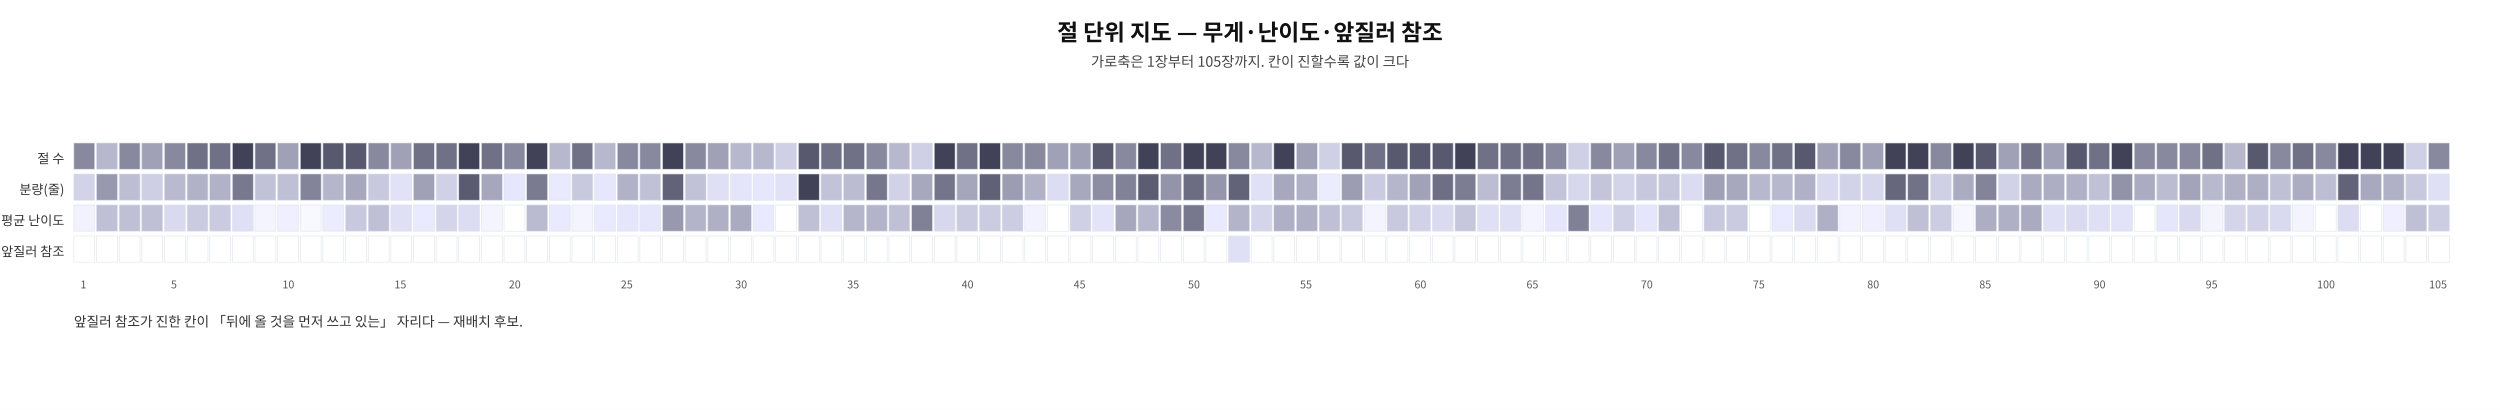
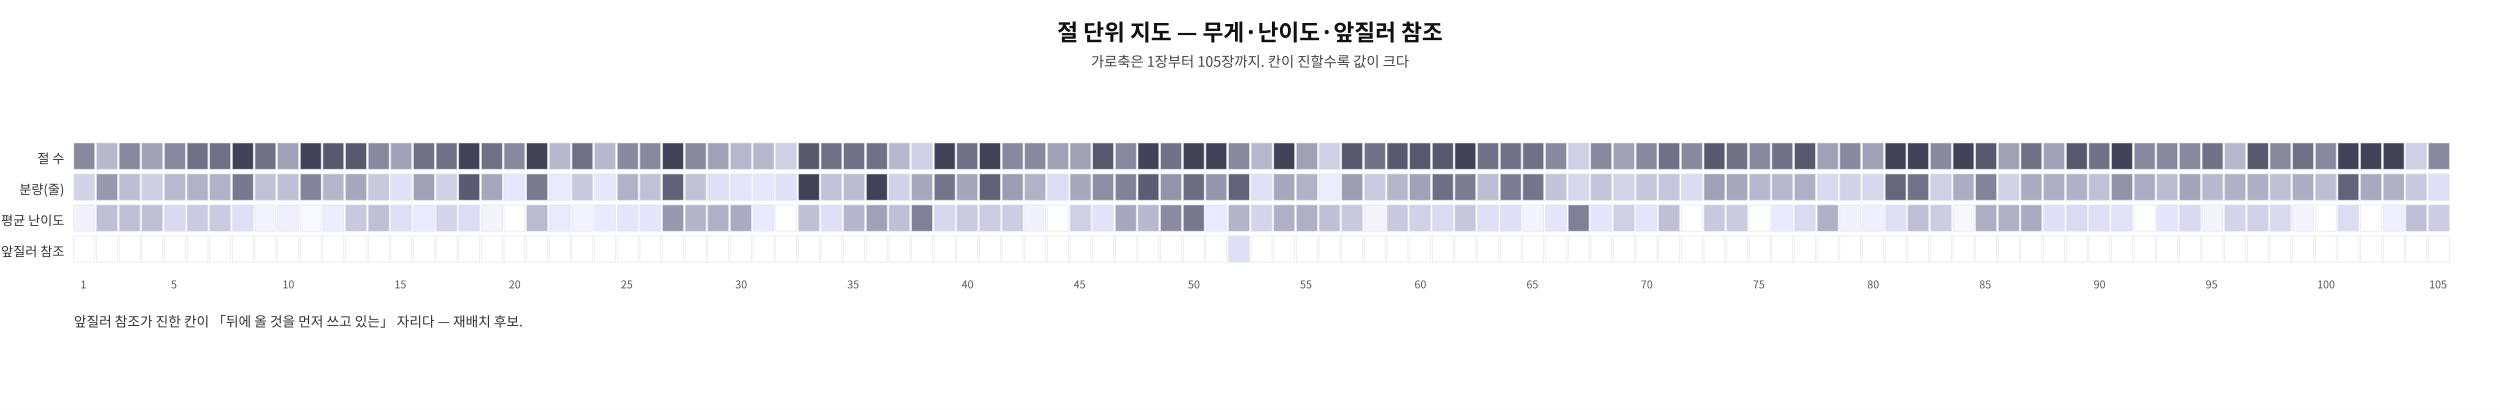
<svg xmlns="http://www.w3.org/2000/svg" viewBox="0 0 2098 344" width="2098" height="344" font-family="Noto Sans CJK KR, Noto Sans, sans-serif">
  <rect width="2098" height="344" fill="#fff" />
  <text x="1049.0" y="34" font-size="19" font-weight="bold" text-anchor="middle" fill="#111">절 단위 지도 — 무게·난이도·앞질러 참조</text>
  <text x="1049.0" y="56" font-size="12" text-anchor="middle" fill="#444">가로축은 1장부터 105장까지. 칸이 진할수록 값이 크다</text>
  <text x="54" y="137" font-size="11" text-anchor="end" fill="#333">절 수</text>
  <rect x="62" y="120" width="17.5" height="22" fill="rgb(136,136,158)" stroke="#dde3ea" stroke-width="0.5" />
  <rect x="81" y="120" width="17.5" height="22" fill="rgb(183,183,205)" stroke="#dde3ea" stroke-width="0.5" />
  <rect x="100" y="120" width="17.5" height="22" fill="rgb(136,136,158)" stroke="#dde3ea" stroke-width="0.5" />
  <rect x="119" y="120" width="17.5" height="22" fill="rgb(160,160,182)" stroke="#dde3ea" stroke-width="0.5" />
  <rect x="138" y="120" width="17.5" height="22" fill="rgb(136,136,158)" stroke="#dde3ea" stroke-width="0.5" />
  <rect x="157" y="120" width="17.5" height="22" fill="rgb(112,112,134)" stroke="#dde3ea" stroke-width="0.5" />
  <rect x="176" y="120" width="17.5" height="22" fill="rgb(112,112,134)" stroke="#dde3ea" stroke-width="0.5" />
  <rect x="195" y="120" width="17.5" height="22" fill="rgb(65,65,87)" stroke="#dde3ea" stroke-width="0.5" />
  <rect x="214" y="120" width="17.5" height="22" fill="rgb(112,112,134)" stroke="#dde3ea" stroke-width="0.5" />
  <rect x="233" y="120" width="17.5" height="22" fill="rgb(160,160,182)" stroke="#dde3ea" stroke-width="0.5" />
  <rect x="252" y="120" width="17.5" height="22" fill="rgb(65,65,87)" stroke="#dde3ea" stroke-width="0.5" />
  <rect x="271" y="120" width="17.5" height="22" fill="rgb(88,88,110)" stroke="#dde3ea" stroke-width="0.5" />
  <rect x="290" y="120" width="17.5" height="22" fill="rgb(88,88,110)" stroke="#dde3ea" stroke-width="0.5" />
  <rect x="309" y="120" width="17.5" height="22" fill="rgb(136,136,158)" stroke="#dde3ea" stroke-width="0.5" />
  <rect x="328" y="120" width="17.5" height="22" fill="rgb(160,160,182)" stroke="#dde3ea" stroke-width="0.5" />
  <rect x="347" y="120" width="17.5" height="22" fill="rgb(112,112,134)" stroke="#dde3ea" stroke-width="0.5" />
  <rect x="366" y="120" width="17.5" height="22" fill="rgb(112,112,134)" stroke="#dde3ea" stroke-width="0.5" />
  <rect x="385" y="120" width="17.5" height="22" fill="rgb(65,65,87)" stroke="#dde3ea" stroke-width="0.5" />
  <rect x="404" y="120" width="17.5" height="22" fill="rgb(112,112,134)" stroke="#dde3ea" stroke-width="0.5" />
  <rect x="423" y="120" width="17.5" height="22" fill="rgb(136,136,158)" stroke="#dde3ea" stroke-width="0.5" />
  <rect x="442" y="120" width="17.5" height="22" fill="rgb(65,65,87)" stroke="#dde3ea" stroke-width="0.5" />
  <rect x="461" y="120" width="17.5" height="22" fill="rgb(183,183,205)" stroke="#dde3ea" stroke-width="0.5" />
  <rect x="480" y="120" width="17.5" height="22" fill="rgb(112,112,134)" stroke="#dde3ea" stroke-width="0.5" />
  <rect x="499" y="120" width="17.5" height="22" fill="rgb(183,183,205)" stroke="#dde3ea" stroke-width="0.5" />
  <rect x="518" y="120" width="17.5" height="22" fill="rgb(136,136,158)" stroke="#dde3ea" stroke-width="0.5" />
  <rect x="537" y="120" width="17.5" height="22" fill="rgb(136,136,158)" stroke="#dde3ea" stroke-width="0.5" />
  <rect x="556" y="120" width="17.5" height="22" fill="rgb(65,65,87)" stroke="#dde3ea" stroke-width="0.5" />
  <rect x="575" y="120" width="17.5" height="22" fill="rgb(136,136,158)" stroke="#dde3ea" stroke-width="0.5" />
  <rect x="594" y="120" width="17.5" height="22" fill="rgb(160,160,182)" stroke="#dde3ea" stroke-width="0.5" />
  <rect x="613" y="120" width="17.5" height="22" fill="rgb(183,183,205)" stroke="#dde3ea" stroke-width="0.5" />
  <rect x="632" y="120" width="17.5" height="22" fill="rgb(183,183,205)" stroke="#dde3ea" stroke-width="0.5" />
  <rect x="651" y="120" width="17.5" height="22" fill="rgb(207,207,229)" stroke="#dde3ea" stroke-width="0.5" />
  <rect x="670" y="120" width="17.5" height="22" fill="rgb(88,88,110)" stroke="#dde3ea" stroke-width="0.5" />
  <rect x="689" y="120" width="17.5" height="22" fill="rgb(112,112,134)" stroke="#dde3ea" stroke-width="0.5" />
  <rect x="708" y="120" width="17.5" height="22" fill="rgb(112,112,134)" stroke="#dde3ea" stroke-width="0.5" />
-   <rect x="727" y="120" width="17.5" height="22" fill="rgb(136,136,158)" stroke="#dde3ea" stroke-width="0.5" />
+   <rect x="727" y="120" width="17.5" height="22" fill="rgb(112,112,134)" stroke="#dde3ea" stroke-width="0.5" />
  <rect x="746" y="120" width="17.5" height="22" fill="rgb(183,183,205)" stroke="#dde3ea" stroke-width="0.5" />
  <rect x="765" y="120" width="17.5" height="22" fill="rgb(207,207,229)" stroke="#dde3ea" stroke-width="0.5" />
  <rect x="784" y="120" width="17.5" height="22" fill="rgb(65,65,87)" stroke="#dde3ea" stroke-width="0.5" />
  <rect x="803" y="120" width="17.5" height="22" fill="rgb(112,112,134)" stroke="#dde3ea" stroke-width="0.5" />
  <rect x="822" y="120" width="17.5" height="22" fill="rgb(65,65,87)" stroke="#dde3ea" stroke-width="0.5" />
  <rect x="841" y="120" width="17.5" height="22" fill="rgb(136,136,158)" stroke="#dde3ea" stroke-width="0.5" />
  <rect x="860" y="120" width="17.5" height="22" fill="rgb(136,136,158)" stroke="#dde3ea" stroke-width="0.5" />
  <rect x="879" y="120" width="17.5" height="22" fill="rgb(160,160,182)" stroke="#dde3ea" stroke-width="0.5" />
  <rect x="898" y="120" width="17.5" height="22" fill="rgb(160,160,182)" stroke="#dde3ea" stroke-width="0.5" />
  <rect x="917" y="120" width="17.5" height="22" fill="rgb(88,88,110)" stroke="#dde3ea" stroke-width="0.5" />
  <rect x="936" y="120" width="17.5" height="22" fill="rgb(136,136,158)" stroke="#dde3ea" stroke-width="0.5" />
  <rect x="955" y="120" width="17.5" height="22" fill="rgb(65,65,87)" stroke="#dde3ea" stroke-width="0.5" />
  <rect x="974" y="120" width="17.5" height="22" fill="rgb(112,112,134)" stroke="#dde3ea" stroke-width="0.5" />
  <rect x="993" y="120" width="17.5" height="22" fill="rgb(65,65,87)" stroke="#dde3ea" stroke-width="0.5" />
  <rect x="1012" y="120" width="17.5" height="22" fill="rgb(65,65,87)" stroke="#dde3ea" stroke-width="0.5" />
  <rect x="1031" y="120" width="17.5" height="22" fill="rgb(136,136,158)" stroke="#dde3ea" stroke-width="0.5" />
  <rect x="1050" y="120" width="17.5" height="22" fill="rgb(183,183,205)" stroke="#dde3ea" stroke-width="0.5" />
  <rect x="1069" y="120" width="17.5" height="22" fill="rgb(65,65,87)" stroke="#dde3ea" stroke-width="0.5" />
  <rect x="1088" y="120" width="17.5" height="22" fill="rgb(160,160,182)" stroke="#dde3ea" stroke-width="0.5" />
  <rect x="1107" y="120" width="17.5" height="22" fill="rgb(207,207,229)" stroke="#dde3ea" stroke-width="0.5" />
  <rect x="1126" y="120" width="17.5" height="22" fill="rgb(88,88,110)" stroke="#dde3ea" stroke-width="0.5" />
  <rect x="1145" y="120" width="17.5" height="22" fill="rgb(112,112,134)" stroke="#dde3ea" stroke-width="0.5" />
  <rect x="1164" y="120" width="17.5" height="22" fill="rgb(88,88,110)" stroke="#dde3ea" stroke-width="0.5" />
  <rect x="1183" y="120" width="17.5" height="22" fill="rgb(88,88,110)" stroke="#dde3ea" stroke-width="0.5" />
  <rect x="1202" y="120" width="17.5" height="22" fill="rgb(88,88,110)" stroke="#dde3ea" stroke-width="0.5" />
  <rect x="1221" y="120" width="17.5" height="22" fill="rgb(65,65,87)" stroke="#dde3ea" stroke-width="0.5" />
  <rect x="1240" y="120" width="17.5" height="22" fill="rgb(112,112,134)" stroke="#dde3ea" stroke-width="0.5" />
  <rect x="1259" y="120" width="17.5" height="22" fill="rgb(112,112,134)" stroke="#dde3ea" stroke-width="0.5" />
  <rect x="1278" y="120" width="17.5" height="22" fill="rgb(112,112,134)" stroke="#dde3ea" stroke-width="0.5" />
  <rect x="1297" y="120" width="17.5" height="22" fill="rgb(136,136,158)" stroke="#dde3ea" stroke-width="0.5" />
  <rect x="1316" y="120" width="17.5" height="22" fill="rgb(207,207,229)" stroke="#dde3ea" stroke-width="0.5" />
  <rect x="1335" y="120" width="17.5" height="22" fill="rgb(136,136,158)" stroke="#dde3ea" stroke-width="0.5" />
  <rect x="1354" y="120" width="17.5" height="22" fill="rgb(160,160,182)" stroke="#dde3ea" stroke-width="0.5" />
  <rect x="1373" y="120" width="17.5" height="22" fill="rgb(136,136,158)" stroke="#dde3ea" stroke-width="0.5" />
  <rect x="1392" y="120" width="17.5" height="22" fill="rgb(112,112,134)" stroke="#dde3ea" stroke-width="0.5" />
  <rect x="1411" y="120" width="17.5" height="22" fill="rgb(136,136,158)" stroke="#dde3ea" stroke-width="0.5" />
  <rect x="1430" y="120" width="17.5" height="22" fill="rgb(88,88,110)" stroke="#dde3ea" stroke-width="0.5" />
  <rect x="1449" y="120" width="17.5" height="22" fill="rgb(112,112,134)" stroke="#dde3ea" stroke-width="0.5" />
  <rect x="1468" y="120" width="17.5" height="22" fill="rgb(136,136,158)" stroke="#dde3ea" stroke-width="0.5" />
  <rect x="1487" y="120" width="17.5" height="22" fill="rgb(112,112,134)" stroke="#dde3ea" stroke-width="0.5" />
  <rect x="1506" y="120" width="17.5" height="22" fill="rgb(88,88,110)" stroke="#dde3ea" stroke-width="0.5" />
  <rect x="1525" y="120" width="17.5" height="22" fill="rgb(160,160,182)" stroke="#dde3ea" stroke-width="0.5" />
  <rect x="1544" y="120" width="17.5" height="22" fill="rgb(136,136,158)" stroke="#dde3ea" stroke-width="0.5" />
  <rect x="1563" y="120" width="17.5" height="22" fill="rgb(160,160,182)" stroke="#dde3ea" stroke-width="0.5" />
  <rect x="1582" y="120" width="17.5" height="22" fill="rgb(65,65,87)" stroke="#dde3ea" stroke-width="0.5" />
  <rect x="1601" y="120" width="17.5" height="22" fill="rgb(65,65,87)" stroke="#dde3ea" stroke-width="0.5" />
  <rect x="1620" y="120" width="17.5" height="22" fill="rgb(136,136,158)" stroke="#dde3ea" stroke-width="0.5" />
  <rect x="1639" y="120" width="17.5" height="22" fill="rgb(65,65,87)" stroke="#dde3ea" stroke-width="0.5" />
  <rect x="1658" y="120" width="17.5" height="22" fill="rgb(88,88,110)" stroke="#dde3ea" stroke-width="0.5" />
  <rect x="1677" y="120" width="17.5" height="22" fill="rgb(160,160,182)" stroke="#dde3ea" stroke-width="0.5" />
  <rect x="1696" y="120" width="17.5" height="22" fill="rgb(112,112,134)" stroke="#dde3ea" stroke-width="0.5" />
  <rect x="1715" y="120" width="17.5" height="22" fill="rgb(160,160,182)" stroke="#dde3ea" stroke-width="0.5" />
  <rect x="1734" y="120" width="17.5" height="22" fill="rgb(88,88,110)" stroke="#dde3ea" stroke-width="0.5" />
  <rect x="1753" y="120" width="17.5" height="22" fill="rgb(112,112,134)" stroke="#dde3ea" stroke-width="0.5" />
  <rect x="1772" y="120" width="17.5" height="22" fill="rgb(65,65,87)" stroke="#dde3ea" stroke-width="0.5" />
  <rect x="1791" y="120" width="17.5" height="22" fill="rgb(136,136,158)" stroke="#dde3ea" stroke-width="0.5" />
  <rect x="1810" y="120" width="17.5" height="22" fill="rgb(136,136,158)" stroke="#dde3ea" stroke-width="0.5" />
  <rect x="1829" y="120" width="17.5" height="22" fill="rgb(136,136,158)" stroke="#dde3ea" stroke-width="0.5" />
  <rect x="1848" y="120" width="17.5" height="22" fill="rgb(112,112,134)" stroke="#dde3ea" stroke-width="0.5" />
  <rect x="1867" y="120" width="17.5" height="22" fill="rgb(183,183,205)" stroke="#dde3ea" stroke-width="0.5" />
  <rect x="1886" y="120" width="17.5" height="22" fill="rgb(88,88,110)" stroke="#dde3ea" stroke-width="0.5" />
  <rect x="1905" y="120" width="17.5" height="22" fill="rgb(136,136,158)" stroke="#dde3ea" stroke-width="0.5" />
  <rect x="1924" y="120" width="17.5" height="22" fill="rgb(112,112,134)" stroke="#dde3ea" stroke-width="0.5" />
  <rect x="1943" y="120" width="17.5" height="22" fill="rgb(136,136,158)" stroke="#dde3ea" stroke-width="0.5" />
  <rect x="1962" y="120" width="17.5" height="22" fill="rgb(65,65,87)" stroke="#dde3ea" stroke-width="0.5" />
  <rect x="1981" y="120" width="17.5" height="22" fill="rgb(65,65,87)" stroke="#dde3ea" stroke-width="0.5" />
  <rect x="2000" y="120" width="17.5" height="22" fill="rgb(65,65,87)" stroke="#dde3ea" stroke-width="0.5" />
  <rect x="2019" y="120" width="17.5" height="22" fill="rgb(207,207,229)" stroke="#dde3ea" stroke-width="0.5" />
  <rect x="2038" y="120" width="17.5" height="22" fill="rgb(136,136,158)" stroke="#dde3ea" stroke-width="0.5" />
  <text x="54" y="163" font-size="11" text-anchor="end" fill="#333">분량(줄)</text>
  <rect x="62" y="146" width="17.5" height="22" fill="rgb(210,210,232)" stroke="#dde3ea" stroke-width="0.5" />
  <rect x="81" y="146" width="17.5" height="22" fill="rgb(152,152,174)" stroke="#dde3ea" stroke-width="0.5" />
  <rect x="100" y="146" width="17.5" height="22" fill="rgb(189,189,211)" stroke="#dde3ea" stroke-width="0.5" />
  <rect x="119" y="146" width="17.5" height="22" fill="rgb(206,206,228)" stroke="#dde3ea" stroke-width="0.5" />
  <rect x="138" y="146" width="17.5" height="22" fill="rgb(185,185,207)" stroke="#dde3ea" stroke-width="0.5" />
  <rect x="157" y="146" width="17.5" height="22" fill="rgb(177,177,199)" stroke="#dde3ea" stroke-width="0.5" />
  <rect x="176" y="146" width="17.5" height="22" fill="rgb(177,177,199)" stroke="#dde3ea" stroke-width="0.5" />
  <rect x="195" y="146" width="17.5" height="22" fill="rgb(120,120,142)" stroke="#dde3ea" stroke-width="0.5" />
  <rect x="214" y="146" width="17.5" height="22" fill="rgb(193,193,215)" stroke="#dde3ea" stroke-width="0.5" />
  <rect x="233" y="146" width="17.5" height="22" fill="rgb(191,191,213)" stroke="#dde3ea" stroke-width="0.5" />
  <rect x="252" y="146" width="17.5" height="22" fill="rgb(131,131,153)" stroke="#dde3ea" stroke-width="0.5" />
  <rect x="271" y="146" width="17.5" height="22" fill="rgb(181,181,203)" stroke="#dde3ea" stroke-width="0.5" />
  <rect x="290" y="146" width="17.5" height="22" fill="rgb(167,167,189)" stroke="#dde3ea" stroke-width="0.5" />
  <rect x="309" y="146" width="17.5" height="22" fill="rgb(200,200,222)" stroke="#dde3ea" stroke-width="0.5" />
  <rect x="328" y="146" width="17.5" height="22" fill="rgb(225,225,247)" stroke="#dde3ea" stroke-width="0.5" />
  <rect x="347" y="146" width="17.5" height="22" fill="rgb(160,160,182)" stroke="#dde3ea" stroke-width="0.5" />
  <rect x="366" y="146" width="17.5" height="22" fill="rgb(208,208,230)" stroke="#dde3ea" stroke-width="0.5" />
  <rect x="385" y="146" width="17.5" height="22" fill="rgb(90,90,112)" stroke="#dde3ea" stroke-width="0.5" />
  <rect x="404" y="146" width="17.5" height="22" fill="rgb(166,166,188)" stroke="#dde3ea" stroke-width="0.5" />
  <rect x="423" y="146" width="17.5" height="22" fill="rgb(230,230,252)" stroke="#dde3ea" stroke-width="0.5" />
  <rect x="442" y="146" width="17.5" height="22" fill="rgb(122,122,144)" stroke="#dde3ea" stroke-width="0.5" />
  <rect x="461" y="146" width="17.5" height="22" fill="rgb(233,233,255)" stroke="#dde3ea" stroke-width="0.5" />
  <rect x="480" y="146" width="17.5" height="22" fill="rgb(200,200,222)" stroke="#dde3ea" stroke-width="0.5" />
  <rect x="499" y="146" width="17.5" height="22" fill="rgb(230,230,252)" stroke="#dde3ea" stroke-width="0.5" />
  <rect x="518" y="146" width="17.5" height="22" fill="rgb(177,177,199)" stroke="#dde3ea" stroke-width="0.5" />
  <rect x="537" y="146" width="17.5" height="22" fill="rgb(192,192,214)" stroke="#dde3ea" stroke-width="0.5" />
-   <rect x="556" y="146" width="17.5" height="22" fill="rgb(98,98,120)" stroke="#dde3ea" stroke-width="0.5" />
+   <rect x="556" y="146" width="17.5" height="22" fill="rgb(97,97,119)" stroke="#dde3ea" stroke-width="0.5" />
  <rect x="575" y="146" width="17.5" height="22" fill="rgb(193,193,215)" stroke="#dde3ea" stroke-width="0.5" />
  <rect x="594" y="146" width="17.5" height="22" fill="rgb(223,223,245)" stroke="#dde3ea" stroke-width="0.5" />
  <rect x="613" y="146" width="17.5" height="22" fill="rgb(228,228,250)" stroke="#dde3ea" stroke-width="0.5" />
  <rect x="632" y="146" width="17.5" height="22" fill="rgb(230,230,252)" stroke="#dde3ea" stroke-width="0.5" />
  <rect x="651" y="146" width="17.5" height="22" fill="rgb(225,225,247)" stroke="#dde3ea" stroke-width="0.5" />
  <rect x="670" y="146" width="17.5" height="22" fill="rgb(65,65,87)" stroke="#dde3ea" stroke-width="0.5" />
  <rect x="689" y="146" width="17.5" height="22" fill="rgb(194,194,216)" stroke="#dde3ea" stroke-width="0.5" />
  <rect x="708" y="146" width="17.5" height="22" fill="rgb(187,187,209)" stroke="#dde3ea" stroke-width="0.5" />
-   <rect x="727" y="146" width="17.5" height="22" fill="rgb(118,118,140)" stroke="#dde3ea" stroke-width="0.5" />
+   <rect x="727" y="146" width="17.5" height="22" fill="rgb(65,65,87)" stroke="#dde3ea" stroke-width="0.5" />
  <rect x="746" y="146" width="17.5" height="22" fill="rgb(209,209,231)" stroke="#dde3ea" stroke-width="0.5" />
  <rect x="765" y="146" width="17.5" height="22" fill="rgb(167,167,189)" stroke="#dde3ea" stroke-width="0.5" />
  <rect x="784" y="146" width="17.5" height="22" fill="rgb(116,116,138)" stroke="#dde3ea" stroke-width="0.5" />
  <rect x="803" y="146" width="17.5" height="22" fill="rgb(165,165,187)" stroke="#dde3ea" stroke-width="0.5" />
  <rect x="822" y="146" width="17.5" height="22" fill="rgb(96,96,118)" stroke="#dde3ea" stroke-width="0.5" />
  <rect x="841" y="146" width="17.5" height="22" fill="rgb(156,156,178)" stroke="#dde3ea" stroke-width="0.5" />
  <rect x="860" y="146" width="17.5" height="22" fill="rgb(177,177,199)" stroke="#dde3ea" stroke-width="0.5" />
  <rect x="879" y="146" width="17.5" height="22" fill="rgb(220,220,242)" stroke="#dde3ea" stroke-width="0.5" />
  <rect x="898" y="146" width="17.5" height="22" fill="rgb(167,167,189)" stroke="#dde3ea" stroke-width="0.5" />
  <rect x="917" y="146" width="17.5" height="22" fill="rgb(141,141,163)" stroke="#dde3ea" stroke-width="0.5" />
  <rect x="936" y="146" width="17.5" height="22" fill="rgb(129,129,151)" stroke="#dde3ea" stroke-width="0.5" />
  <rect x="955" y="146" width="17.5" height="22" fill="rgb(92,92,114)" stroke="#dde3ea" stroke-width="0.5" />
  <rect x="974" y="146" width="17.5" height="22" fill="rgb(147,147,169)" stroke="#dde3ea" stroke-width="0.5" />
  <rect x="993" y="146" width="17.5" height="22" fill="rgb(108,108,130)" stroke="#dde3ea" stroke-width="0.5" />
  <rect x="1012" y="146" width="17.5" height="22" fill="rgb(149,149,171)" stroke="#dde3ea" stroke-width="0.5" />
  <rect x="1031" y="146" width="17.5" height="22" fill="rgb(98,98,120)" stroke="#dde3ea" stroke-width="0.5" />
  <rect x="1050" y="146" width="17.5" height="22" fill="rgb(224,224,246)" stroke="#dde3ea" stroke-width="0.5" />
  <rect x="1069" y="146" width="17.5" height="22" fill="rgb(167,167,189)" stroke="#dde3ea" stroke-width="0.5" />
  <rect x="1088" y="146" width="17.5" height="22" fill="rgb(177,177,199)" stroke="#dde3ea" stroke-width="0.5" />
  <rect x="1107" y="146" width="17.5" height="22" fill="rgb(236,236,255)" stroke="#dde3ea" stroke-width="0.5" />
  <rect x="1126" y="146" width="17.5" height="22" fill="rgb(156,156,178)" stroke="#dde3ea" stroke-width="0.5" />
  <rect x="1145" y="146" width="17.5" height="22" fill="rgb(202,202,224)" stroke="#dde3ea" stroke-width="0.5" />
  <rect x="1164" y="146" width="17.5" height="22" fill="rgb(181,181,203)" stroke="#dde3ea" stroke-width="0.5" />
  <rect x="1183" y="146" width="17.5" height="22" fill="rgb(161,161,183)" stroke="#dde3ea" stroke-width="0.5" />
  <rect x="1202" y="146" width="17.5" height="22" fill="rgb(110,110,132)" stroke="#dde3ea" stroke-width="0.5" />
  <rect x="1221" y="146" width="17.5" height="22" fill="rgb(124,124,146)" stroke="#dde3ea" stroke-width="0.5" />
  <rect x="1240" y="146" width="17.5" height="22" fill="rgb(188,188,210)" stroke="#dde3ea" stroke-width="0.5" />
  <rect x="1259" y="146" width="17.5" height="22" fill="rgb(124,124,146)" stroke="#dde3ea" stroke-width="0.5" />
  <rect x="1278" y="146" width="17.5" height="22" fill="rgb(116,116,138)" stroke="#dde3ea" stroke-width="0.5" />
  <rect x="1297" y="146" width="17.5" height="22" fill="rgb(195,195,217)" stroke="#dde3ea" stroke-width="0.5" />
  <rect x="1316" y="146" width="17.5" height="22" fill="rgb(215,215,237)" stroke="#dde3ea" stroke-width="0.5" />
  <rect x="1335" y="146" width="17.5" height="22" fill="rgb(196,196,218)" stroke="#dde3ea" stroke-width="0.5" />
  <rect x="1354" y="146" width="17.5" height="22" fill="rgb(211,211,233)" stroke="#dde3ea" stroke-width="0.5" />
  <rect x="1373" y="146" width="17.5" height="22" fill="rgb(199,199,221)" stroke="#dde3ea" stroke-width="0.5" />
  <rect x="1392" y="146" width="17.5" height="22" fill="rgb(198,198,220)" stroke="#dde3ea" stroke-width="0.5" />
  <rect x="1411" y="146" width="17.5" height="22" fill="rgb(219,219,241)" stroke="#dde3ea" stroke-width="0.5" />
  <rect x="1430" y="146" width="17.5" height="22" fill="rgb(160,160,182)" stroke="#dde3ea" stroke-width="0.5" />
  <rect x="1449" y="146" width="17.5" height="22" fill="rgb(167,167,189)" stroke="#dde3ea" stroke-width="0.5" />
  <rect x="1468" y="146" width="17.5" height="22" fill="rgb(183,183,205)" stroke="#dde3ea" stroke-width="0.5" />
  <rect x="1487" y="146" width="17.5" height="22" fill="rgb(183,183,205)" stroke="#dde3ea" stroke-width="0.5" />
  <rect x="1506" y="146" width="17.5" height="22" fill="rgb(176,176,198)" stroke="#dde3ea" stroke-width="0.5" />
  <rect x="1525" y="146" width="17.5" height="22" fill="rgb(217,217,239)" stroke="#dde3ea" stroke-width="0.5" />
  <rect x="1544" y="146" width="17.5" height="22" fill="rgb(210,210,232)" stroke="#dde3ea" stroke-width="0.5" />
  <rect x="1563" y="146" width="17.5" height="22" fill="rgb(215,215,237)" stroke="#dde3ea" stroke-width="0.5" />
  <rect x="1582" y="146" width="17.5" height="22" fill="rgb(102,102,124)" stroke="#dde3ea" stroke-width="0.5" />
  <rect x="1601" y="146" width="17.5" height="22" fill="rgb(113,113,135)" stroke="#dde3ea" stroke-width="0.5" />
  <rect x="1620" y="146" width="17.5" height="22" fill="rgb(207,207,229)" stroke="#dde3ea" stroke-width="0.5" />
  <rect x="1639" y="146" width="17.5" height="22" fill="rgb(171,171,193)" stroke="#dde3ea" stroke-width="0.5" />
  <rect x="1658" y="146" width="17.5" height="22" fill="rgb(131,131,153)" stroke="#dde3ea" stroke-width="0.5" />
  <rect x="1677" y="146" width="17.5" height="22" fill="rgb(209,209,231)" stroke="#dde3ea" stroke-width="0.5" />
  <rect x="1696" y="146" width="17.5" height="22" fill="rgb(170,170,192)" stroke="#dde3ea" stroke-width="0.5" />
  <rect x="1715" y="146" width="17.5" height="22" fill="rgb(173,173,195)" stroke="#dde3ea" stroke-width="0.5" />
  <rect x="1734" y="146" width="17.5" height="22" fill="rgb(176,176,198)" stroke="#dde3ea" stroke-width="0.5" />
  <rect x="1753" y="146" width="17.5" height="22" fill="rgb(192,192,214)" stroke="#dde3ea" stroke-width="0.5" />
  <rect x="1772" y="146" width="17.5" height="22" fill="rgb(146,146,168)" stroke="#dde3ea" stroke-width="0.5" />
  <rect x="1791" y="146" width="17.5" height="22" fill="rgb(171,171,193)" stroke="#dde3ea" stroke-width="0.5" />
  <rect x="1810" y="146" width="17.5" height="22" fill="rgb(187,187,209)" stroke="#dde3ea" stroke-width="0.5" />
  <rect x="1829" y="146" width="17.5" height="22" fill="rgb(163,163,185)" stroke="#dde3ea" stroke-width="0.5" />
  <rect x="1848" y="146" width="17.5" height="22" fill="rgb(184,184,206)" stroke="#dde3ea" stroke-width="0.5" />
  <rect x="1867" y="146" width="17.5" height="22" fill="rgb(176,176,198)" stroke="#dde3ea" stroke-width="0.5" />
  <rect x="1886" y="146" width="17.5" height="22" fill="rgb(174,174,196)" stroke="#dde3ea" stroke-width="0.5" />
  <rect x="1905" y="146" width="17.5" height="22" fill="rgb(191,191,213)" stroke="#dde3ea" stroke-width="0.5" />
  <rect x="1924" y="146" width="17.5" height="22" fill="rgb(172,172,194)" stroke="#dde3ea" stroke-width="0.5" />
  <rect x="1943" y="146" width="17.5" height="22" fill="rgb(189,189,211)" stroke="#dde3ea" stroke-width="0.5" />
  <rect x="1962" y="146" width="17.5" height="22" fill="rgb(98,98,120)" stroke="#dde3ea" stroke-width="0.5" />
  <rect x="1981" y="146" width="17.5" height="22" fill="rgb(168,168,190)" stroke="#dde3ea" stroke-width="0.5" />
  <rect x="2000" y="146" width="17.5" height="22" fill="rgb(176,176,198)" stroke="#dde3ea" stroke-width="0.5" />
  <rect x="2019" y="146" width="17.5" height="22" fill="rgb(200,200,222)" stroke="#dde3ea" stroke-width="0.5" />
  <rect x="2038" y="146" width="17.5" height="22" fill="rgb(223,223,245)" stroke="#dde3ea" stroke-width="0.5" />
  <text x="54" y="189" font-size="11" text-anchor="end" fill="#333">평균 난이도</text>
  <rect x="62" y="172" width="17.5" height="22" fill="rgb(242,242,255)" stroke="#dde3ea" stroke-width="0.5" />
  <rect x="81" y="172" width="17.5" height="22" fill="rgb(191,191,213)" stroke="#dde3ea" stroke-width="0.5" />
  <rect x="100" y="172" width="17.5" height="22" fill="rgb(191,191,213)" stroke="#dde3ea" stroke-width="0.5" />
  <rect x="119" y="172" width="17.5" height="22" fill="rgb(191,191,213)" stroke="#dde3ea" stroke-width="0.5" />
  <rect x="138" y="172" width="17.5" height="22" fill="rgb(217,217,239)" stroke="#dde3ea" stroke-width="0.5" />
  <rect x="157" y="172" width="17.5" height="22" fill="rgb(202,202,224)" stroke="#dde3ea" stroke-width="0.5" />
  <rect x="176" y="172" width="17.5" height="22" fill="rgb(202,202,224)" stroke="#dde3ea" stroke-width="0.5" />
  <rect x="195" y="172" width="17.5" height="22" fill="rgb(223,223,245)" stroke="#dde3ea" stroke-width="0.5" />
  <rect x="214" y="172" width="17.5" height="22" fill="rgb(244,244,255)" stroke="#dde3ea" stroke-width="0.5" />
  <rect x="233" y="172" width="17.5" height="22" fill="rgb(239,239,255)" stroke="#dde3ea" stroke-width="0.5" />
  <rect x="252" y="172" width="17.5" height="22" fill="rgb(248,248,255)" stroke="#dde3ea" stroke-width="0.5" />
  <rect x="271" y="172" width="17.5" height="22" fill="rgb(236,236,255)" stroke="#dde3ea" stroke-width="0.5" />
  <rect x="290" y="172" width="17.5" height="22" fill="rgb(200,200,222)" stroke="#dde3ea" stroke-width="0.5" />
  <rect x="309" y="172" width="17.5" height="22" fill="rgb(191,191,213)" stroke="#dde3ea" stroke-width="0.5" />
  <rect x="328" y="172" width="17.5" height="22" fill="rgb(223,223,245)" stroke="#dde3ea" stroke-width="0.5" />
  <rect x="347" y="172" width="17.5" height="22" fill="rgb(233,233,255)" stroke="#dde3ea" stroke-width="0.5" />
  <rect x="366" y="172" width="17.5" height="22" fill="rgb(212,212,234)" stroke="#dde3ea" stroke-width="0.5" />
  <rect x="385" y="172" width="17.5" height="22" fill="rgb(220,220,242)" stroke="#dde3ea" stroke-width="0.5" />
  <rect x="404" y="172" width="17.5" height="22" fill="rgb(244,244,255)" stroke="#dde3ea" stroke-width="0.5" />
  <rect x="423" y="172" width="17.5" height="22" fill="rgb(255,255,255)" stroke="#dde3ea" stroke-width="0.5" />
  <rect x="442" y="172" width="17.5" height="22" fill="rgb(186,186,208)" stroke="#dde3ea" stroke-width="0.5" />
  <rect x="461" y="172" width="17.5" height="22" fill="rgb(233,233,255)" stroke="#dde3ea" stroke-width="0.5" />
  <rect x="480" y="172" width="17.5" height="22" fill="rgb(244,244,255)" stroke="#dde3ea" stroke-width="0.5" />
  <rect x="499" y="172" width="17.5" height="22" fill="rgb(233,233,255)" stroke="#dde3ea" stroke-width="0.5" />
  <rect x="518" y="172" width="17.5" height="22" fill="rgb(229,229,251)" stroke="#dde3ea" stroke-width="0.5" />
  <rect x="537" y="172" width="17.5" height="22" fill="rgb(229,229,251)" stroke="#dde3ea" stroke-width="0.5" />
  <rect x="556" y="172" width="17.5" height="22" fill="rgb(152,152,174)" stroke="#dde3ea" stroke-width="0.5" />
  <rect x="575" y="172" width="17.5" height="22" fill="rgb(179,179,201)" stroke="#dde3ea" stroke-width="0.5" />
  <rect x="594" y="172" width="17.5" height="22" fill="rgb(175,175,197)" stroke="#dde3ea" stroke-width="0.5" />
  <rect x="613" y="172" width="17.5" height="22" fill="rgb(170,170,192)" stroke="#dde3ea" stroke-width="0.5" />
  <rect x="632" y="172" width="17.5" height="22" fill="rgb(233,233,255)" stroke="#dde3ea" stroke-width="0.5" />
  <rect x="651" y="172" width="17.5" height="22" fill="rgb(255,255,255)" stroke="#dde3ea" stroke-width="0.5" />
  <rect x="670" y="172" width="17.5" height="22" fill="rgb(191,191,213)" stroke="#dde3ea" stroke-width="0.5" />
  <rect x="689" y="172" width="17.5" height="22" fill="rgb(223,223,245)" stroke="#dde3ea" stroke-width="0.5" />
  <rect x="708" y="172" width="17.5" height="22" fill="rgb(181,181,203)" stroke="#dde3ea" stroke-width="0.5" />
-   <rect x="727" y="172" width="17.5" height="22" fill="rgb(179,179,201)" stroke="#dde3ea" stroke-width="0.5" />
+   <rect x="727" y="172" width="17.5" height="22" fill="rgb(160,160,182)" stroke="#dde3ea" stroke-width="0.5" />
  <rect x="746" y="172" width="17.5" height="22" fill="rgb(191,191,213)" stroke="#dde3ea" stroke-width="0.5" />
  <rect x="765" y="172" width="17.5" height="22" fill="rgb(128,128,150)" stroke="#dde3ea" stroke-width="0.5" />
  <rect x="784" y="172" width="17.5" height="22" fill="rgb(215,215,237)" stroke="#dde3ea" stroke-width="0.5" />
  <rect x="803" y="172" width="17.5" height="22" fill="rgb(202,202,224)" stroke="#dde3ea" stroke-width="0.5" />
  <rect x="822" y="172" width="17.5" height="22" fill="rgb(203,203,225)" stroke="#dde3ea" stroke-width="0.5" />
  <rect x="841" y="172" width="17.5" height="22" fill="rgb(204,204,226)" stroke="#dde3ea" stroke-width="0.5" />
  <rect x="860" y="172" width="17.5" height="22" fill="rgb(242,242,255)" stroke="#dde3ea" stroke-width="0.5" />
  <rect x="879" y="172" width="17.5" height="22" fill="rgb(255,255,255)" stroke="#dde3ea" stroke-width="0.5" />
  <rect x="898" y="172" width="17.5" height="22" fill="rgb(207,207,229)" stroke="#dde3ea" stroke-width="0.5" />
  <rect x="917" y="172" width="17.5" height="22" fill="rgb(227,227,249)" stroke="#dde3ea" stroke-width="0.5" />
  <rect x="936" y="172" width="17.5" height="22" fill="rgb(166,166,188)" stroke="#dde3ea" stroke-width="0.5" />
  <rect x="955" y="172" width="17.5" height="22" fill="rgb(183,183,205)" stroke="#dde3ea" stroke-width="0.5" />
  <rect x="974" y="172" width="17.5" height="22" fill="rgb(138,138,160)" stroke="#dde3ea" stroke-width="0.5" />
  <rect x="993" y="172" width="17.5" height="22" fill="rgb(119,119,141)" stroke="#dde3ea" stroke-width="0.5" />
  <rect x="1012" y="172" width="17.5" height="22" fill="rgb(233,233,255)" stroke="#dde3ea" stroke-width="0.5" />
  <rect x="1031" y="172" width="17.5" height="22" fill="rgb(179,179,201)" stroke="#dde3ea" stroke-width="0.5" />
  <rect x="1050" y="172" width="17.5" height="22" fill="rgb(212,212,234)" stroke="#dde3ea" stroke-width="0.5" />
  <rect x="1069" y="172" width="17.5" height="22" fill="rgb(175,175,197)" stroke="#dde3ea" stroke-width="0.5" />
  <rect x="1088" y="172" width="17.5" height="22" fill="rgb(175,175,197)" stroke="#dde3ea" stroke-width="0.5" />
  <rect x="1107" y="172" width="17.5" height="22" fill="rgb(191,191,213)" stroke="#dde3ea" stroke-width="0.5" />
  <rect x="1126" y="172" width="17.5" height="22" fill="rgb(200,200,222)" stroke="#dde3ea" stroke-width="0.5" />
  <rect x="1145" y="172" width="17.5" height="22" fill="rgb(244,244,255)" stroke="#dde3ea" stroke-width="0.5" />
  <rect x="1164" y="172" width="17.5" height="22" fill="rgb(200,200,222)" stroke="#dde3ea" stroke-width="0.5" />
  <rect x="1183" y="172" width="17.5" height="22" fill="rgb(209,209,231)" stroke="#dde3ea" stroke-width="0.5" />
  <rect x="1202" y="172" width="17.5" height="22" fill="rgb(218,218,240)" stroke="#dde3ea" stroke-width="0.5" />
  <rect x="1221" y="172" width="17.5" height="22" fill="rgb(198,198,220)" stroke="#dde3ea" stroke-width="0.5" />
  <rect x="1240" y="172" width="17.5" height="22" fill="rgb(223,223,245)" stroke="#dde3ea" stroke-width="0.5" />
  <rect x="1259" y="172" width="17.5" height="22" fill="rgb(223,223,245)" stroke="#dde3ea" stroke-width="0.5" />
  <rect x="1278" y="172" width="17.5" height="22" fill="rgb(244,244,255)" stroke="#dde3ea" stroke-width="0.5" />
  <rect x="1297" y="172" width="17.5" height="22" fill="rgb(229,229,251)" stroke="#dde3ea" stroke-width="0.5" />
  <rect x="1316" y="172" width="17.5" height="22" fill="rgb(128,128,150)" stroke="#dde3ea" stroke-width="0.5" />
  <rect x="1335" y="172" width="17.5" height="22" fill="rgb(229,229,251)" stroke="#dde3ea" stroke-width="0.5" />
  <rect x="1354" y="172" width="17.5" height="22" fill="rgb(207,207,229)" stroke="#dde3ea" stroke-width="0.5" />
  <rect x="1373" y="172" width="17.5" height="22" fill="rgb(229,229,251)" stroke="#dde3ea" stroke-width="0.5" />
  <rect x="1392" y="172" width="17.5" height="22" fill="rgb(191,191,213)" stroke="#dde3ea" stroke-width="0.5" />
  <rect x="1411" y="172" width="17.5" height="22" fill="rgb(255,255,255)" stroke="#dde3ea" stroke-width="0.5" />
  <rect x="1430" y="172" width="17.5" height="22" fill="rgb(200,200,222)" stroke="#dde3ea" stroke-width="0.5" />
  <rect x="1449" y="172" width="17.5" height="22" fill="rgb(202,202,224)" stroke="#dde3ea" stroke-width="0.5" />
  <rect x="1468" y="172" width="17.5" height="22" fill="rgb(255,255,255)" stroke="#dde3ea" stroke-width="0.5" />
  <rect x="1487" y="172" width="17.5" height="22" fill="rgb(233,233,255)" stroke="#dde3ea" stroke-width="0.5" />
  <rect x="1506" y="172" width="17.5" height="22" fill="rgb(218,218,240)" stroke="#dde3ea" stroke-width="0.5" />
  <rect x="1525" y="172" width="17.5" height="22" fill="rgb(175,175,197)" stroke="#dde3ea" stroke-width="0.5" />
  <rect x="1544" y="172" width="17.5" height="22" fill="rgb(242,242,255)" stroke="#dde3ea" stroke-width="0.5" />
  <rect x="1563" y="172" width="17.5" height="22" fill="rgb(239,239,255)" stroke="#dde3ea" stroke-width="0.5" />
  <rect x="1582" y="172" width="17.5" height="22" fill="rgb(223,223,245)" stroke="#dde3ea" stroke-width="0.5" />
  <rect x="1601" y="172" width="17.5" height="22" fill="rgb(191,191,213)" stroke="#dde3ea" stroke-width="0.5" />
  <rect x="1620" y="172" width="17.5" height="22" fill="rgb(204,204,226)" stroke="#dde3ea" stroke-width="0.5" />
  <rect x="1639" y="172" width="17.5" height="22" fill="rgb(247,247,255)" stroke="#dde3ea" stroke-width="0.5" />
  <rect x="1658" y="172" width="17.5" height="22" fill="rgb(173,173,195)" stroke="#dde3ea" stroke-width="0.5" />
  <rect x="1677" y="172" width="17.5" height="22" fill="rgb(175,175,197)" stroke="#dde3ea" stroke-width="0.5" />
  <rect x="1696" y="172" width="17.5" height="22" fill="rgb(170,170,192)" stroke="#dde3ea" stroke-width="0.5" />
  <rect x="1715" y="172" width="17.5" height="22" fill="rgb(223,223,245)" stroke="#dde3ea" stroke-width="0.5" />
  <rect x="1734" y="172" width="17.5" height="22" fill="rgb(218,218,240)" stroke="#dde3ea" stroke-width="0.5" />
  <rect x="1753" y="172" width="17.5" height="22" fill="rgb(223,223,245)" stroke="#dde3ea" stroke-width="0.5" />
  <rect x="1772" y="172" width="17.5" height="22" fill="rgb(226,226,248)" stroke="#dde3ea" stroke-width="0.5" />
  <rect x="1791" y="172" width="17.5" height="22" fill="rgb(255,255,255)" stroke="#dde3ea" stroke-width="0.5" />
  <rect x="1810" y="172" width="17.5" height="22" fill="rgb(229,229,251)" stroke="#dde3ea" stroke-width="0.5" />
  <rect x="1829" y="172" width="17.5" height="22" fill="rgb(217,217,239)" stroke="#dde3ea" stroke-width="0.5" />
  <rect x="1848" y="172" width="17.5" height="22" fill="rgb(244,244,255)" stroke="#dde3ea" stroke-width="0.5" />
  <rect x="1867" y="172" width="17.5" height="22" fill="rgb(212,212,234)" stroke="#dde3ea" stroke-width="0.5" />
  <rect x="1886" y="172" width="17.5" height="22" fill="rgb(209,209,231)" stroke="#dde3ea" stroke-width="0.5" />
  <rect x="1905" y="172" width="17.5" height="22" fill="rgb(217,217,239)" stroke="#dde3ea" stroke-width="0.5" />
  <rect x="1924" y="172" width="17.5" height="22" fill="rgb(244,244,255)" stroke="#dde3ea" stroke-width="0.5" />
  <rect x="1943" y="172" width="17.5" height="22" fill="rgb(255,255,255)" stroke="#dde3ea" stroke-width="0.5" />
  <rect x="1962" y="172" width="17.5" height="22" fill="rgb(220,220,242)" stroke="#dde3ea" stroke-width="0.5" />
  <rect x="1981" y="172" width="17.5" height="22" fill="rgb(255,255,255)" stroke="#dde3ea" stroke-width="0.5" />
  <rect x="2000" y="172" width="17.5" height="22" fill="rgb(239,239,255)" stroke="#dde3ea" stroke-width="0.5" />
  <rect x="2019" y="172" width="17.5" height="22" fill="rgb(191,191,213)" stroke="#dde3ea" stroke-width="0.5" />
  <rect x="2038" y="172" width="17.5" height="22" fill="rgb(204,204,226)" stroke="#dde3ea" stroke-width="0.5" />
  <text x="54" y="215" font-size="11" text-anchor="end" fill="#333">앞질러 참조</text>
  <rect x="62" y="198" width="17.5" height="22" fill="rgb(255,255,255)" stroke="#dde3ea" stroke-width="0.5" />
  <rect x="81" y="198" width="17.5" height="22" fill="rgb(255,255,255)" stroke="#dde3ea" stroke-width="0.5" />
  <rect x="100" y="198" width="17.5" height="22" fill="rgb(255,255,255)" stroke="#dde3ea" stroke-width="0.5" />
  <rect x="119" y="198" width="17.5" height="22" fill="rgb(255,255,255)" stroke="#dde3ea" stroke-width="0.5" />
  <rect x="138" y="198" width="17.5" height="22" fill="rgb(255,255,255)" stroke="#dde3ea" stroke-width="0.5" />
  <rect x="157" y="198" width="17.5" height="22" fill="rgb(255,255,255)" stroke="#dde3ea" stroke-width="0.5" />
  <rect x="176" y="198" width="17.5" height="22" fill="rgb(255,255,255)" stroke="#dde3ea" stroke-width="0.5" />
  <rect x="195" y="198" width="17.5" height="22" fill="rgb(255,255,255)" stroke="#dde3ea" stroke-width="0.5" />
  <rect x="214" y="198" width="17.5" height="22" fill="rgb(255,255,255)" stroke="#dde3ea" stroke-width="0.5" />
  <rect x="233" y="198" width="17.5" height="22" fill="rgb(255,255,255)" stroke="#dde3ea" stroke-width="0.5" />
  <rect x="252" y="198" width="17.5" height="22" fill="rgb(255,255,255)" stroke="#dde3ea" stroke-width="0.5" />
  <rect x="271" y="198" width="17.5" height="22" fill="rgb(255,255,255)" stroke="#dde3ea" stroke-width="0.5" />
  <rect x="290" y="198" width="17.5" height="22" fill="rgb(255,255,255)" stroke="#dde3ea" stroke-width="0.5" />
  <rect x="309" y="198" width="17.5" height="22" fill="rgb(255,255,255)" stroke="#dde3ea" stroke-width="0.5" />
  <rect x="328" y="198" width="17.5" height="22" fill="rgb(255,255,255)" stroke="#dde3ea" stroke-width="0.5" />
  <rect x="347" y="198" width="17.5" height="22" fill="rgb(255,255,255)" stroke="#dde3ea" stroke-width="0.5" />
  <rect x="366" y="198" width="17.5" height="22" fill="rgb(255,255,255)" stroke="#dde3ea" stroke-width="0.5" />
  <rect x="385" y="198" width="17.5" height="22" fill="rgb(255,255,255)" stroke="#dde3ea" stroke-width="0.5" />
  <rect x="404" y="198" width="17.5" height="22" fill="rgb(255,255,255)" stroke="#dde3ea" stroke-width="0.5" />
  <rect x="423" y="198" width="17.5" height="22" fill="rgb(255,255,255)" stroke="#dde3ea" stroke-width="0.5" />
  <rect x="442" y="198" width="17.5" height="22" fill="rgb(255,255,255)" stroke="#dde3ea" stroke-width="0.5" />
  <rect x="461" y="198" width="17.5" height="22" fill="rgb(255,255,255)" stroke="#dde3ea" stroke-width="0.5" />
  <rect x="480" y="198" width="17.5" height="22" fill="rgb(255,255,255)" stroke="#dde3ea" stroke-width="0.5" />
  <rect x="499" y="198" width="17.5" height="22" fill="rgb(255,255,255)" stroke="#dde3ea" stroke-width="0.5" />
  <rect x="518" y="198" width="17.5" height="22" fill="rgb(255,255,255)" stroke="#dde3ea" stroke-width="0.5" />
  <rect x="537" y="198" width="17.5" height="22" fill="rgb(255,255,255)" stroke="#dde3ea" stroke-width="0.5" />
  <rect x="556" y="198" width="17.5" height="22" fill="rgb(255,255,255)" stroke="#dde3ea" stroke-width="0.5" />
  <rect x="575" y="198" width="17.5" height="22" fill="rgb(255,255,255)" stroke="#dde3ea" stroke-width="0.5" />
  <rect x="594" y="198" width="17.5" height="22" fill="rgb(255,255,255)" stroke="#dde3ea" stroke-width="0.5" />
  <rect x="613" y="198" width="17.5" height="22" fill="rgb(255,255,255)" stroke="#dde3ea" stroke-width="0.5" />
  <rect x="632" y="198" width="17.5" height="22" fill="rgb(255,255,255)" stroke="#dde3ea" stroke-width="0.5" />
  <rect x="651" y="198" width="17.5" height="22" fill="rgb(255,255,255)" stroke="#dde3ea" stroke-width="0.5" />
  <rect x="670" y="198" width="17.5" height="22" fill="rgb(255,255,255)" stroke="#dde3ea" stroke-width="0.5" />
  <rect x="689" y="198" width="17.5" height="22" fill="rgb(255,255,255)" stroke="#dde3ea" stroke-width="0.5" />
  <rect x="708" y="198" width="17.5" height="22" fill="rgb(255,255,255)" stroke="#dde3ea" stroke-width="0.5" />
  <rect x="727" y="198" width="17.5" height="22" fill="rgb(255,255,255)" stroke="#dde3ea" stroke-width="0.5" />
  <rect x="746" y="198" width="17.5" height="22" fill="rgb(255,255,255)" stroke="#dde3ea" stroke-width="0.5" />
  <rect x="765" y="198" width="17.5" height="22" fill="rgb(255,255,255)" stroke="#dde3ea" stroke-width="0.5" />
  <rect x="784" y="198" width="17.5" height="22" fill="rgb(255,255,255)" stroke="#dde3ea" stroke-width="0.5" />
  <rect x="803" y="198" width="17.5" height="22" fill="rgb(255,255,255)" stroke="#dde3ea" stroke-width="0.5" />
  <rect x="822" y="198" width="17.5" height="22" fill="rgb(255,255,255)" stroke="#dde3ea" stroke-width="0.5" />
  <rect x="841" y="198" width="17.5" height="22" fill="rgb(255,255,255)" stroke="#dde3ea" stroke-width="0.5" />
  <rect x="860" y="198" width="17.5" height="22" fill="rgb(255,255,255)" stroke="#dde3ea" stroke-width="0.5" />
  <rect x="879" y="198" width="17.5" height="22" fill="rgb(255,255,255)" stroke="#dde3ea" stroke-width="0.5" />
  <rect x="898" y="198" width="17.5" height="22" fill="rgb(255,255,255)" stroke="#dde3ea" stroke-width="0.5" />
  <rect x="917" y="198" width="17.5" height="22" fill="rgb(255,255,255)" stroke="#dde3ea" stroke-width="0.5" />
  <rect x="936" y="198" width="17.5" height="22" fill="rgb(255,255,255)" stroke="#dde3ea" stroke-width="0.5" />
  <rect x="955" y="198" width="17.5" height="22" fill="rgb(255,255,255)" stroke="#dde3ea" stroke-width="0.5" />
  <rect x="974" y="198" width="17.5" height="22" fill="rgb(255,255,255)" stroke="#dde3ea" stroke-width="0.5" />
  <rect x="993" y="198" width="17.5" height="22" fill="rgb(255,255,255)" stroke="#dde3ea" stroke-width="0.5" />
  <rect x="1012" y="198" width="17.5" height="22" fill="rgb(255,255,255)" stroke="#dde3ea" stroke-width="0.5" />
  <rect x="1031" y="198" width="17.5" height="22" fill="rgb(223,223,245)" stroke="#dde3ea" stroke-width="0.5" />
  <rect x="1050" y="198" width="17.5" height="22" fill="rgb(255,255,255)" stroke="#dde3ea" stroke-width="0.5" />
  <rect x="1069" y="198" width="17.5" height="22" fill="rgb(255,255,255)" stroke="#dde3ea" stroke-width="0.5" />
  <rect x="1088" y="198" width="17.5" height="22" fill="rgb(255,255,255)" stroke="#dde3ea" stroke-width="0.5" />
  <rect x="1107" y="198" width="17.5" height="22" fill="rgb(255,255,255)" stroke="#dde3ea" stroke-width="0.5" />
  <rect x="1126" y="198" width="17.5" height="22" fill="rgb(255,255,255)" stroke="#dde3ea" stroke-width="0.5" />
  <rect x="1145" y="198" width="17.5" height="22" fill="rgb(255,255,255)" stroke="#dde3ea" stroke-width="0.5" />
  <rect x="1164" y="198" width="17.5" height="22" fill="rgb(255,255,255)" stroke="#dde3ea" stroke-width="0.5" />
  <rect x="1183" y="198" width="17.5" height="22" fill="rgb(255,255,255)" stroke="#dde3ea" stroke-width="0.5" />
  <rect x="1202" y="198" width="17.5" height="22" fill="rgb(255,255,255)" stroke="#dde3ea" stroke-width="0.5" />
  <rect x="1221" y="198" width="17.5" height="22" fill="rgb(255,255,255)" stroke="#dde3ea" stroke-width="0.5" />
  <rect x="1240" y="198" width="17.5" height="22" fill="rgb(255,255,255)" stroke="#dde3ea" stroke-width="0.5" />
  <rect x="1259" y="198" width="17.5" height="22" fill="rgb(255,255,255)" stroke="#dde3ea" stroke-width="0.5" />
  <rect x="1278" y="198" width="17.5" height="22" fill="rgb(255,255,255)" stroke="#dde3ea" stroke-width="0.5" />
  <rect x="1297" y="198" width="17.5" height="22" fill="rgb(255,255,255)" stroke="#dde3ea" stroke-width="0.5" />
  <rect x="1316" y="198" width="17.5" height="22" fill="rgb(255,255,255)" stroke="#dde3ea" stroke-width="0.5" />
  <rect x="1335" y="198" width="17.5" height="22" fill="rgb(255,255,255)" stroke="#dde3ea" stroke-width="0.5" />
  <rect x="1354" y="198" width="17.5" height="22" fill="rgb(255,255,255)" stroke="#dde3ea" stroke-width="0.5" />
  <rect x="1373" y="198" width="17.5" height="22" fill="rgb(255,255,255)" stroke="#dde3ea" stroke-width="0.5" />
  <rect x="1392" y="198" width="17.5" height="22" fill="rgb(255,255,255)" stroke="#dde3ea" stroke-width="0.5" />
  <rect x="1411" y="198" width="17.5" height="22" fill="rgb(255,255,255)" stroke="#dde3ea" stroke-width="0.5" />
  <rect x="1430" y="198" width="17.5" height="22" fill="rgb(255,255,255)" stroke="#dde3ea" stroke-width="0.5" />
  <rect x="1449" y="198" width="17.5" height="22" fill="rgb(255,255,255)" stroke="#dde3ea" stroke-width="0.5" />
  <rect x="1468" y="198" width="17.5" height="22" fill="rgb(255,255,255)" stroke="#dde3ea" stroke-width="0.5" />
  <rect x="1487" y="198" width="17.5" height="22" fill="rgb(255,255,255)" stroke="#dde3ea" stroke-width="0.5" />
  <rect x="1506" y="198" width="17.5" height="22" fill="rgb(255,255,255)" stroke="#dde3ea" stroke-width="0.5" />
  <rect x="1525" y="198" width="17.5" height="22" fill="rgb(255,255,255)" stroke="#dde3ea" stroke-width="0.5" />
  <rect x="1544" y="198" width="17.5" height="22" fill="rgb(255,255,255)" stroke="#dde3ea" stroke-width="0.5" />
  <rect x="1563" y="198" width="17.5" height="22" fill="rgb(255,255,255)" stroke="#dde3ea" stroke-width="0.5" />
  <rect x="1582" y="198" width="17.5" height="22" fill="rgb(255,255,255)" stroke="#dde3ea" stroke-width="0.5" />
  <rect x="1601" y="198" width="17.5" height="22" fill="rgb(255,255,255)" stroke="#dde3ea" stroke-width="0.5" />
  <rect x="1620" y="198" width="17.5" height="22" fill="rgb(255,255,255)" stroke="#dde3ea" stroke-width="0.5" />
  <rect x="1639" y="198" width="17.5" height="22" fill="rgb(255,255,255)" stroke="#dde3ea" stroke-width="0.5" />
  <rect x="1658" y="198" width="17.5" height="22" fill="rgb(255,255,255)" stroke="#dde3ea" stroke-width="0.5" />
  <rect x="1677" y="198" width="17.5" height="22" fill="rgb(255,255,255)" stroke="#dde3ea" stroke-width="0.5" />
  <rect x="1696" y="198" width="17.5" height="22" fill="rgb(255,255,255)" stroke="#dde3ea" stroke-width="0.5" />
  <rect x="1715" y="198" width="17.5" height="22" fill="rgb(255,255,255)" stroke="#dde3ea" stroke-width="0.5" />
  <rect x="1734" y="198" width="17.5" height="22" fill="rgb(255,255,255)" stroke="#dde3ea" stroke-width="0.5" />
  <rect x="1753" y="198" width="17.5" height="22" fill="rgb(255,255,255)" stroke="#dde3ea" stroke-width="0.5" />
  <rect x="1772" y="198" width="17.5" height="22" fill="rgb(255,255,255)" stroke="#dde3ea" stroke-width="0.5" />
  <rect x="1791" y="198" width="17.5" height="22" fill="rgb(255,255,255)" stroke="#dde3ea" stroke-width="0.5" />
  <rect x="1810" y="198" width="17.5" height="22" fill="rgb(255,255,255)" stroke="#dde3ea" stroke-width="0.5" />
  <rect x="1829" y="198" width="17.5" height="22" fill="rgb(255,255,255)" stroke="#dde3ea" stroke-width="0.5" />
  <rect x="1848" y="198" width="17.5" height="22" fill="rgb(255,255,255)" stroke="#dde3ea" stroke-width="0.5" />
  <rect x="1867" y="198" width="17.5" height="22" fill="rgb(255,255,255)" stroke="#dde3ea" stroke-width="0.5" />
  <rect x="1886" y="198" width="17.5" height="22" fill="rgb(255,255,255)" stroke="#dde3ea" stroke-width="0.5" />
  <rect x="1905" y="198" width="17.5" height="22" fill="rgb(255,255,255)" stroke="#dde3ea" stroke-width="0.5" />
  <rect x="1924" y="198" width="17.5" height="22" fill="rgb(255,255,255)" stroke="#dde3ea" stroke-width="0.5" />
  <rect x="1943" y="198" width="17.5" height="22" fill="rgb(255,255,255)" stroke="#dde3ea" stroke-width="0.5" />
  <rect x="1962" y="198" width="17.5" height="22" fill="rgb(255,255,255)" stroke="#dde3ea" stroke-width="0.5" />
  <rect x="1981" y="198" width="17.5" height="22" fill="rgb(255,255,255)" stroke="#dde3ea" stroke-width="0.5" />
  <rect x="2000" y="198" width="17.5" height="22" fill="rgb(255,255,255)" stroke="#dde3ea" stroke-width="0.5" />
  <rect x="2019" y="198" width="17.5" height="22" fill="rgb(255,255,255)" stroke="#dde3ea" stroke-width="0.5" />
  <rect x="2038" y="198" width="17.5" height="22" fill="rgb(255,255,255)" stroke="#dde3ea" stroke-width="0.5" />
  <text x="70" y="242" font-size="9" text-anchor="middle" fill="#555">1</text>
  <text x="146" y="242" font-size="9" text-anchor="middle" fill="#555">5</text>
  <text x="242" y="242" font-size="9" text-anchor="middle" fill="#555">10</text>
  <text x="336" y="242" font-size="9" text-anchor="middle" fill="#555">15</text>
  <text x="432" y="242" font-size="9" text-anchor="middle" fill="#555">20</text>
  <text x="526" y="242" font-size="9" text-anchor="middle" fill="#555">25</text>
  <text x="622" y="242" font-size="9" text-anchor="middle" fill="#555">30</text>
  <text x="716" y="242" font-size="9" text-anchor="middle" fill="#555">35</text>
  <text x="812" y="242" font-size="9" text-anchor="middle" fill="#555">40</text>
  <text x="906" y="242" font-size="9" text-anchor="middle" fill="#555">45</text>
  <text x="1002" y="242" font-size="9" text-anchor="middle" fill="#555">50</text>
  <text x="1096" y="242" font-size="9" text-anchor="middle" fill="#555">55</text>
  <text x="1192" y="242" font-size="9" text-anchor="middle" fill="#555">60</text>
  <text x="1286" y="242" font-size="9" text-anchor="middle" fill="#555">65</text>
  <text x="1382" y="242" font-size="9" text-anchor="middle" fill="#555">70</text>
  <text x="1476" y="242" font-size="9" text-anchor="middle" fill="#555">75</text>
  <text x="1572" y="242" font-size="9" text-anchor="middle" fill="#555">80</text>
  <text x="1666" y="242" font-size="9" text-anchor="middle" fill="#555">85</text>
  <text x="1762" y="242" font-size="9" text-anchor="middle" fill="#555">90</text>
  <text x="1856" y="242" font-size="9" text-anchor="middle" fill="#555">95</text>
  <text x="1952" y="242" font-size="9" text-anchor="middle" fill="#555">100</text>
  <text x="2046" y="242" font-size="9" text-anchor="middle" fill="#555">105</text>
  <text x="62" y="274" font-size="11.5" fill="#333">앞질러 참조가 진한 칸이 「뒤에 올 것을 먼저 쓰고 있는」 자리다 — 재배치 후보.</text>
</svg>
